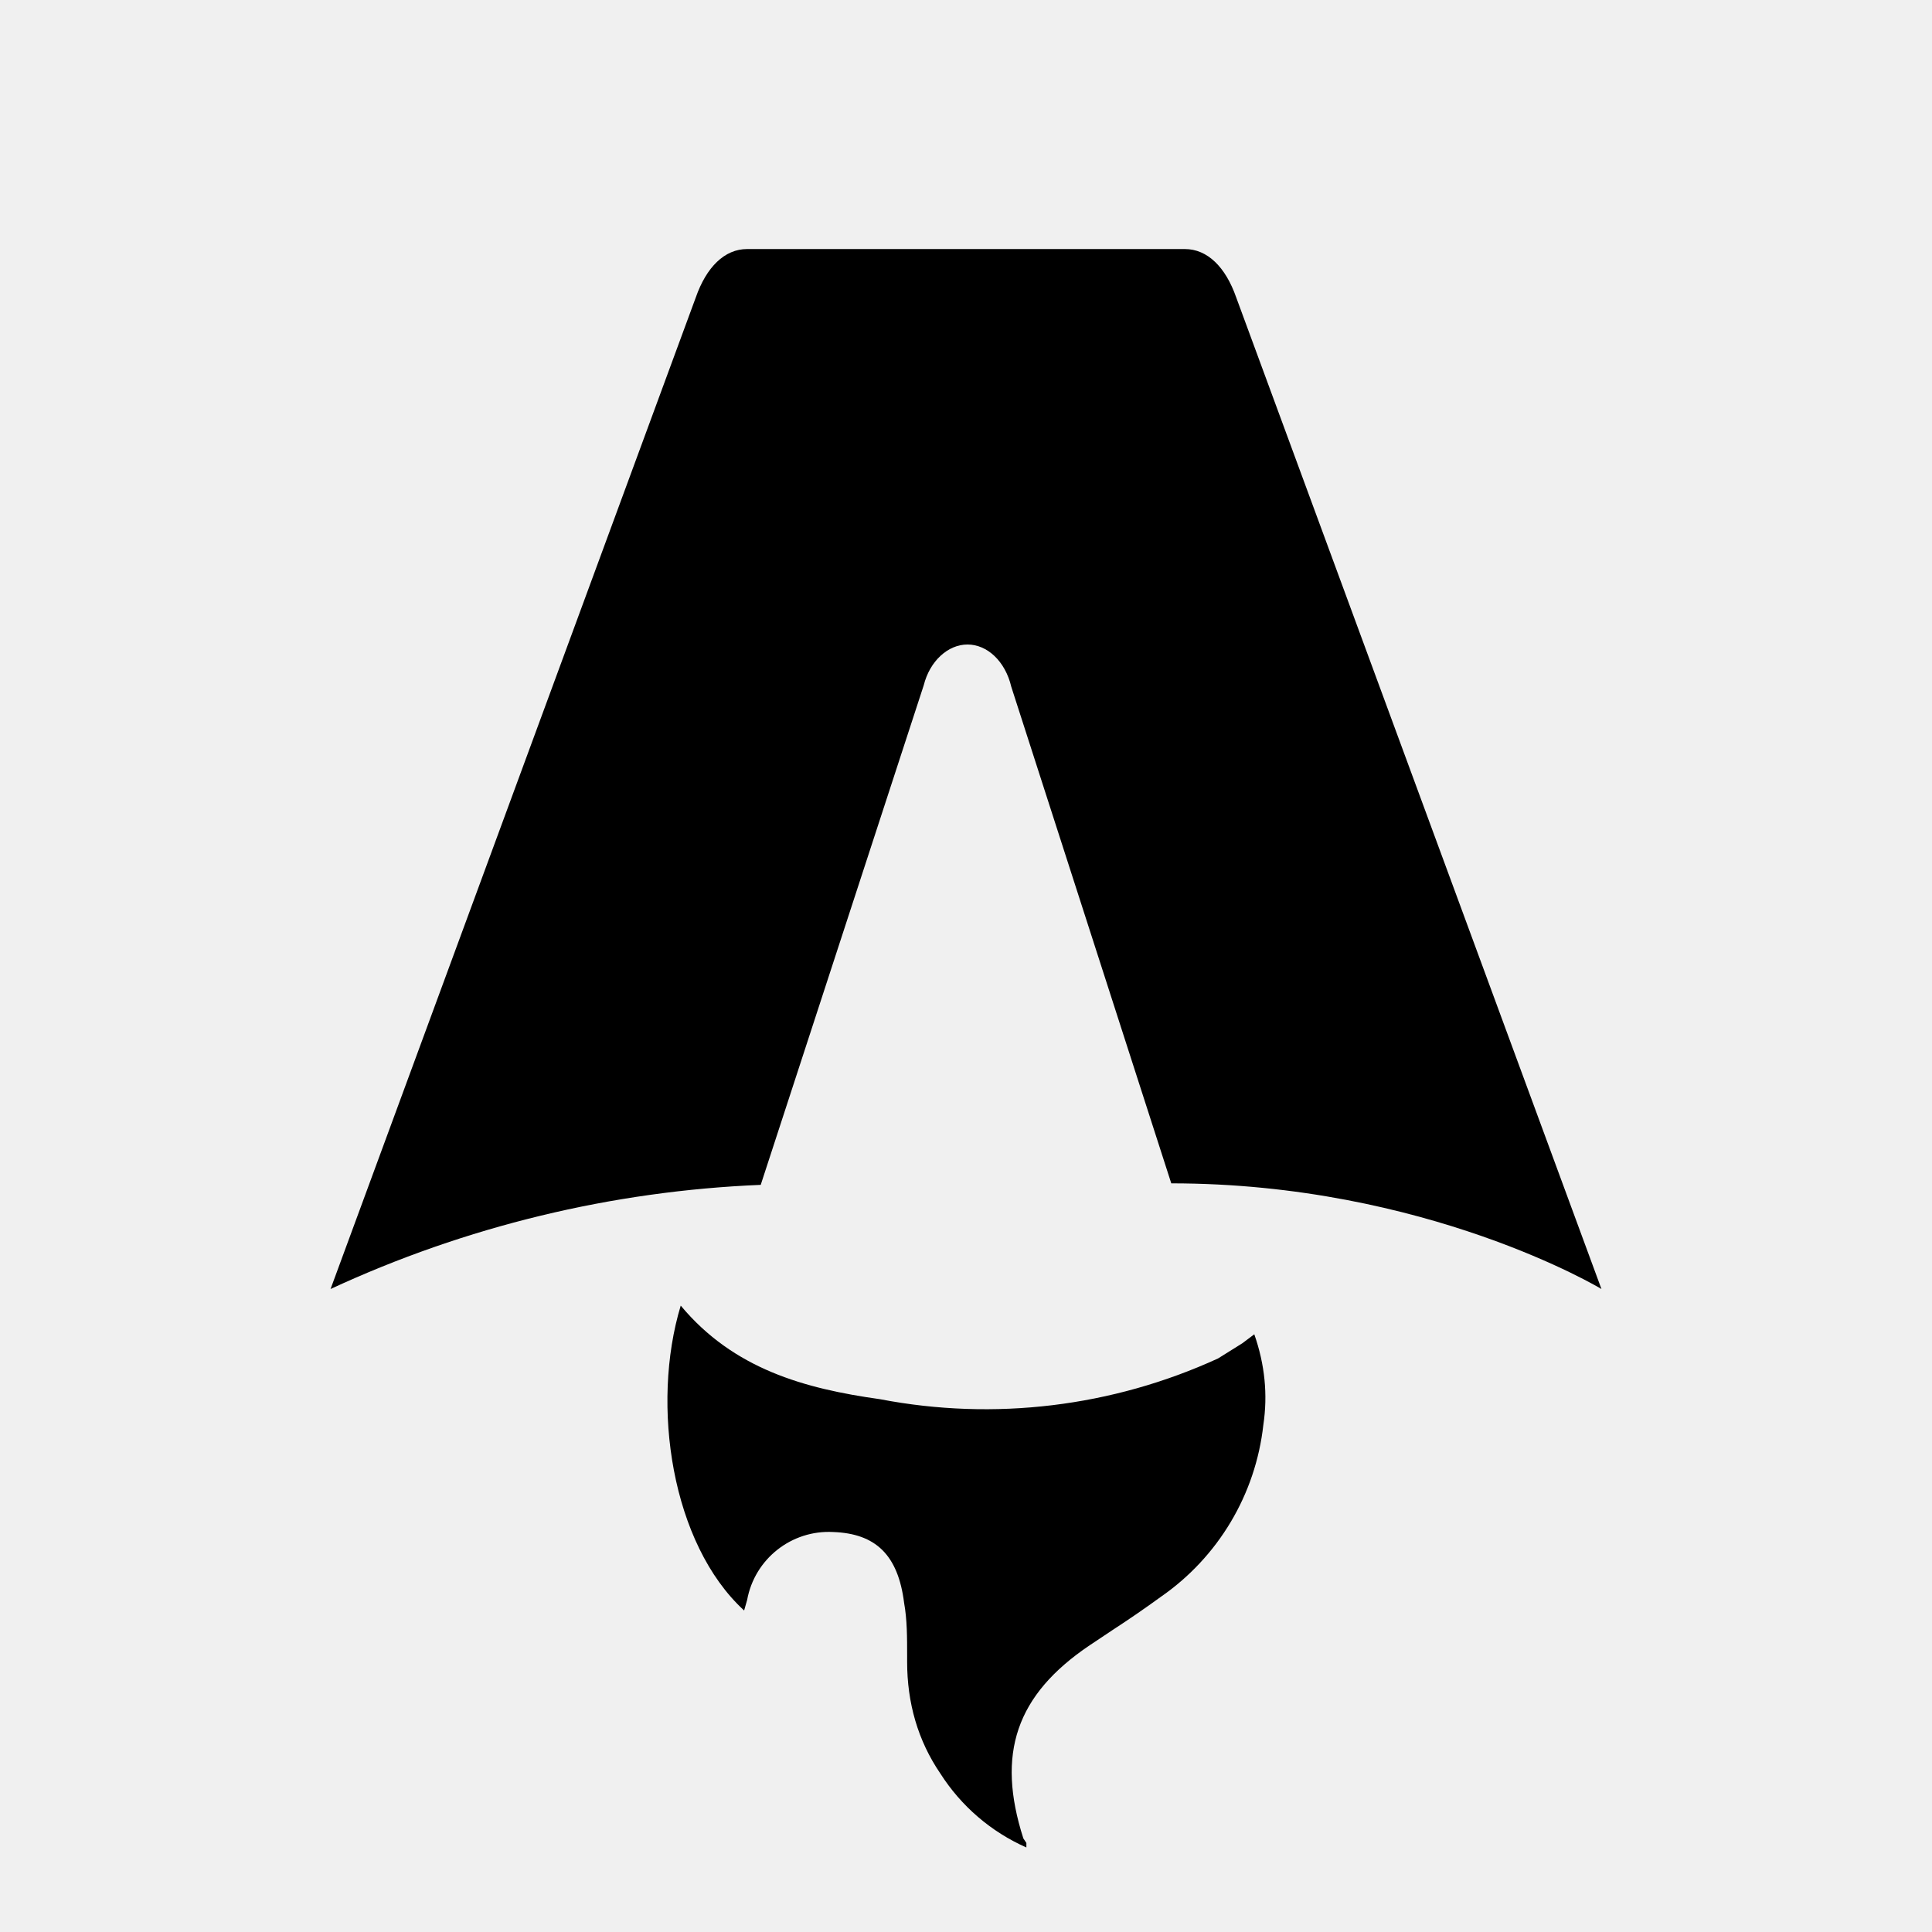
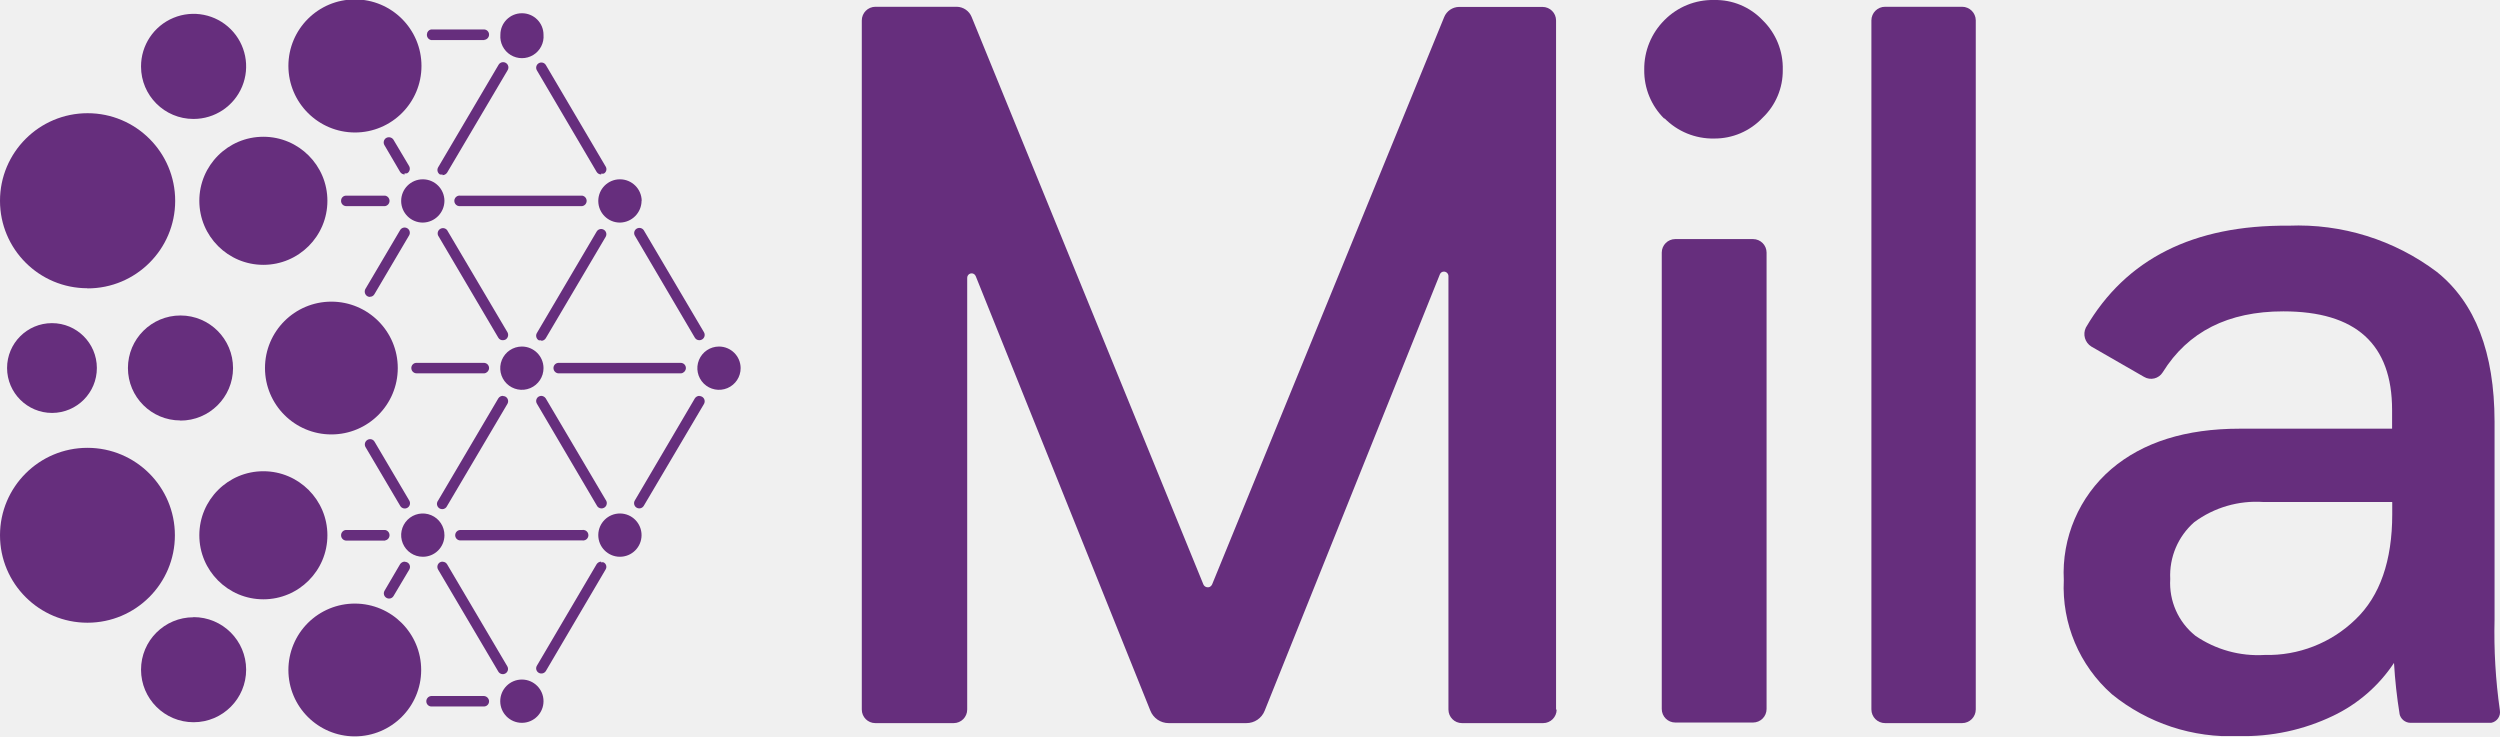
- <svg xmlns="http://www.w3.org/2000/svg" fill="none" viewBox="0 0 128 128">
-   <path d="M50.4 78.5a75.1 75.1 0 0 0-28.5 6.9l24.2-65.7c.7-2 1.9-3.2 3.4-3.2h29c1.5 0 2.7 1.2 3.4 3.2l24.2 65.7s-11.6-7-28.5-7L67 45.5c-.4-1.7-1.6-2.8-2.9-2.8-1.3 0-2.5 1.1-2.9 2.7L50.4 78.5Zm-1.1 28.2Zm-4.2-20.2c-2 6.6-.6 15.8 4.2 20.2a17.5 17.5 0 0 1 .2-.7 5.5 5.5 0 0 1 5.7-4.5c2.8.1 4.3 1.5 4.7 4.7.2 1.1.2 2.3.2 3.5v.4c0 2.7.7 5.2 2.2 7.4a13 13 0 0 0 5.7 4.9v-.3l-.2-.3c-1.8-5.6-.5-9.5 4.4-12.8l1.5-1a73 73 0 0 0 3.2-2.2 16 16 0 0 0 6.8-11.4c.3-2 .1-4-.6-6l-.8.6-1.6 1a37 37 0 0 1-22.4 2.7c-5-.7-9.7-2-13.2-6.2Z" />
-   <style>
-         path { fill: #000; }
-         @media (prefers-color-scheme: dark) {
-             path { fill: #FFF; }
-         }
-     </style>
+ <svg xmlns="http://www.w3.org/2000/svg" viewBox="0 0 169.82 50.02">
+   <defs>
+     <clipPath id="a31d9910-d2e3-42e0-a81a-d999671f2c80" transform="translate(0 0)">
+       <rect width="169.82" height="50" style="fill:none" />
+     </clipPath>
+   </defs>
+   <g id="e2e02813-c6bf-431d-8b18-e51fd561ecdc" data-name="Layer 2">
+     <g id="a578f3e7-88a2-48ee-8f59-30fe1ede1601" data-name="Logo">
+       <g style="clip-path:url(#a31d9910-d2e3-42e0-a81a-d999671f2c80)">
+         <g id="be8c3bbe-e29a-4ad3-855b-438e20a7e5cf" data-name="Group 1">
+           <path id="acb58ba6-c7ea-4a9c-ac13-d2bf109fa1dc" data-name="Path 1" d="M105.74,48.2a.92.92,0,0,1-.92.92H99.31a.92.92,0,0,1-.92-.92V18.74a.31.31,0,0,0-.31-.29.29.29,0,0,0-.27.18L85.91,48.27a1.33,1.33,0,0,1-1.25.85H79.39a1.34,1.34,0,0,1-1.25-.85L66.28,18.76a.3.3,0,0,0-.58.11V48.2a.92.92,0,0,1-.92.92H59.46a.92.92,0,0,1-.92-.92V1.39a.93.93,0,0,1,.92-.93H65a1.11,1.11,0,0,1,1,.69L81.74,39.69a.33.33,0,0,0,.43.18.37.37,0,0,0,.17-.18L98.1,1.16a1.11,1.11,0,0,1,1-.69h5.68a.92.92,0,0,1,.92.92V48.2Z" transform="translate(0 0)" style="fill:#662e7d" />
+           <path id="ba3988ca-65d6-4e3e-aa22-9df7b16be108" data-name="Path 2" d="M113.06,8.07a4.57,4.57,0,0,1-1.37-3.33,4.67,4.67,0,0,1,1.37-3.37A4.6,4.6,0,0,1,116.43,0a4.41,4.41,0,0,1,3.3,1.37,4.54,4.54,0,0,1,1.37,3.37A4.42,4.42,0,0,1,119.73,8a4.47,4.47,0,0,1-3.3,1.41,4.6,4.6,0,0,1-3.37-1.38M120,17.16v31a.92.92,0,0,1-.92.92h-5.28a.92.92,0,0,1-.92-.92v-31a.92.92,0,0,1,.91-.92h5.29a.92.92,0,0,1,.92.92h0" transform="translate(0 0)" style="fill:#662e7d" />
+           <path id="ad8fce9f-18bb-4102-a4ca-be22d25763a2" data-name="Path 3" d="M128.05.46h5.23a.93.93,0,0,1,.93.92V48.19a.93.93,0,0,1-.93.93h-5.23a.93.93,0,0,1-.93-.93V1.38a.93.93,0,0,1,.93-.92" transform="translate(0 0)" style="fill:#662e7d" />
+           <path id="fa69e475-1095-4f16-9d78-40560108988c" data-name="Path 4" d="M163,48.5a33.77,33.77,0,0,1-.38-3.47,10.25,10.25,0,0,1-4.15,3.6A14,14,0,0,1,152.09,50a12.74,12.74,0,0,1-8.63-2.84,9.71,9.71,0,0,1-3.27-7.75,9.31,9.31,0,0,1,3.23-7.55q3.22-2.74,8.72-2.74h10.35V27.85c0-4.48-2.46-6.7-7.39-6.7q-5.62,0-8.19,4.14a.93.93,0,0,1-1.27.31l-3.58-2.06a1,1,0,0,1-.37-1.29q4.08-7,13.77-6.92a15.67,15.67,0,0,1,10.07,3.14q3.91,3.13,3.92,10.16V42.09a37.21,37.21,0,0,0,.36,6.15.74.74,0,0,1-.59.86l-.14,0h-5.33a.77.77,0,0,1-.76-.63m-.51-14.37h-8.73a7.08,7.08,0,0,0-4.7,1.37,4.81,4.81,0,0,0-1.63,3.86,4.58,4.58,0,0,0,1.7,3.85,7.52,7.52,0,0,0,4.71,1.31A8.55,8.55,0,0,0,160,42.08c1.67-1.59,2.5-4,2.5-7.15v-.82Z" transform="translate(0 0)" style="fill:#662e7d" />
+           <path id="f51d2d3a-179c-49b5-8b03-df72484a3bd7" data-name="Path 5" d="M36.92,25a1.47,1.47,0,1,1-1.47-1.46h0A1.47,1.47,0,0,1,36.92,25" transform="translate(0 0)" style="fill:#662e7d" />
+           <path id="e52e17e4-0300-4b81-8284-addc97810d04" data-name="Path 6" d="M50.31,25a1.47,1.47,0,1,1-1.47-1.46h0A1.47,1.47,0,0,1,50.31,25" transform="translate(0 0)" style="fill:#662e7d" />
+           <path id="b81bae42-11de-496e-af8f-a5845a33295e" data-name="Path 7" d="M43.58,13.64a1.49,1.49,0,0,1-1.47,1.48,1.47,1.47,0,0,1,0-2.94h0a1.48,1.48,0,0,1,1.48,1.46" transform="translate(0 0)" style="fill:#662e7d" />
+           <path id="a0ca111c-f5b3-41c4-9beb-fcfde9c4e52d" data-name="Path 8" d="M30.19,13.64a1.49,1.49,0,0,1-1.47,1.48,1.47,1.47,0,0,1,0-2.94h0a1.47,1.47,0,0,1,1.47,1.46" transform="translate(0 0)" style="fill:#662e7d" />
+           <path id="eed1cd2e-ef8b-42bb-9aa5-b1d72f46b223" data-name="Path 9" d="M36.92,2.36a1.47,1.47,0,1,1-2.93,0A1.46,1.46,0,0,1,35.45.9h0a1.46,1.46,0,0,1,1.47,1.46" transform="translate(0 0)" style="fill:#662e7d" />
+           <path id="a2b0d47e-8edf-4891-98ad-914169c4d9ba" data-name="Path 10" d="M32.9,2.72H29.28A.36.36,0,0,1,29,2.33.35.35,0,0,1,29.28,2h3.61a.35.35,0,0,1,.33.38.36.36,0,0,1-.33.33" transform="translate(0 0)" style="fill:#662e7d" />
+           <path id="fae667cc-d868-4aea-969f-c2dfc9fa02d8" data-name="Path 11" d="M36.77,23.11a.3.3,0,0,1-.18,0,.36.36,0,0,1-.12-.49h0l4.06-6.89a.35.35,0,1,1,.61.36l-4.07,6.89a.36.36,0,0,1-.31.17" transform="translate(0 0)" style="fill:#662e7d" />
+           <path id="e40c6fe9-2943-4739-b6d8-12482d4d52a2" data-name="Path 12" d="M30.06,11.85a.41.41,0,0,1-.18,0,.36.36,0,0,1-.12-.48h0l4.09-6.94a.36.36,0,1,1,.62.36l-4.1,6.94a.39.39,0,0,1-.31.17" transform="translate(0 0)" style="fill:#662e7d" />
+           <path id="fc9c33ea-1940-469d-8d0b-09d05771799e" data-name="Path 13" d="M25.13,20.17a.37.37,0,0,1-.18-.05.37.37,0,0,1-.13-.49l2.36-4a.35.35,0,0,1,.61.36l-2.36,4a.34.34,0,0,1-.3.17" transform="translate(0 0)" style="fill:#662e7d" />
+           <path id="b2eb3aac-893a-4a1b-8146-9a05a6af4708" data-name="Path 14" d="M40.84,11.85a.36.36,0,0,1-.31-.17l-4.06-6.9a.35.35,0,1,1,.61-.36l4.06,6.89a.34.34,0,0,1-.12.48h0a.37.37,0,0,1-.18,0" transform="translate(0 0)" style="fill:#662e7d" />
+           <path id="b63147e9-b708-4675-bbb2-53ac38cf356a" data-name="Path 15" d="M27.49,11.85a.37.37,0,0,1-.31-.17L26.12,9.87a.36.36,0,0,1,.1-.49.37.37,0,0,1,.5.1v0l1.07,1.8a.36.36,0,0,1-.13.49h0a.35.35,0,0,1-.18,0" transform="translate(0 0)" style="fill:#662e7d" />
+           <path id="acf9e4d7-36dc-447c-84a2-24bd775d5618" data-name="Path 16" d="M34.16,23.11a.34.34,0,0,1-.31-.17L29.76,16a.36.36,0,0,1,.61-.37l4.1,6.94a.37.37,0,0,1-.12.49.41.41,0,0,1-.18.05" transform="translate(0 0)" style="fill:#662e7d" />
+           <path id="aa9ee012-0bbb-4b1c-b90d-eca9bd0394a0" data-name="Path 17" d="M39.55,14H31.28a.36.36,0,1,1,0-.71h8.27a.36.36,0,0,1,0,.71" transform="translate(0 0)" style="fill:#662e7d" />
+           <path id="b54dd596-3105-4ade-99a3-fad4031a70f9" data-name="Path 18" d="M47.51,23.11a.35.35,0,0,1-.31-.17L43.12,16a.35.35,0,0,1,.15-.48.36.36,0,0,1,.46.12l4.09,6.93a.36.36,0,0,1-.13.49h0a.35.35,0,0,1-.18.05" transform="translate(0 0)" style="fill:#662e7d" />
+           <path id="f286737f-0334-4222-b9d0-e46b7d4b66d7" data-name="Path 19" d="M26.16,13.29a.36.36,0,0,1,0,.71H23.49a.35.35,0,0,1-.32-.39.34.34,0,0,1,.32-.32Z" transform="translate(0 0)" style="fill:#662e7d" />
+           <path id="feee3272-9946-4635-bc39-431eb82b4fea" data-name="Path 20" d="M32.9,25.36H28.3a.36.36,0,0,1-.36-.36.35.35,0,0,1,.31-.35H32.9a.35.35,0,0,1,.32.38.37.37,0,0,1-.32.33" transform="translate(0 0)" style="fill:#662e7d" />
+           <path id="f93a1fae-de0e-4f46-98de-3246158ff776" data-name="Path 21" d="M46.29,25.36H38a.36.36,0,0,1-.4-.31.35.35,0,0,1,.31-.4h8.36a.35.35,0,0,1,.32.38.37.37,0,0,1-.32.33" transform="translate(0 0)" style="fill:#662e7d" />
+           <path id="fe7edebc-e8fb-4d98-92f7-d001f63f946e" data-name="Path 22" d="M5.94,19.59A5.95,5.95,0,1,0,0,13.64H0a5.94,5.94,0,0,0,5.94,5.94h0" transform="translate(0 0)" style="fill:#662e7d" />
+           <path id="e8019f75-6b36-4561-99ad-4b8c641de460" data-name="Path 23" d="M13.54,13.64a4.35,4.35,0,1,0,4.35-4.35h0a4.35,4.35,0,0,0-4.35,4.35" transform="translate(0 0)" style="fill:#662e7d" />
+           <path id="bdf422c0-4e4f-4f5e-bd98-10226e324923" data-name="Path 24" d="M3.54,28.05A3.05,3.05,0,1,0,.48,25a3.06,3.06,0,0,0,3.06,3.05h0" transform="translate(0 0)" style="fill:#662e7d" />
+           <path id="ba2d61d3-dd4e-4846-b7f0-d5f2c0a58100" data-name="Path 25" d="M24.11,9a4.52,4.52,0,1,0-4.52-4.52A4.53,4.53,0,0,0,24.11,9h0" transform="translate(0 0)" style="fill:#662e7d" />
+           <path id="f6349956-c9c2-4c2d-8002-f98dc97dfa8a" data-name="Path 26" d="M22.51,29.51A4.51,4.51,0,1,0,18,25a4.51,4.51,0,0,0,4.51,4.51h0" transform="translate(0 0)" style="fill:#662e7d" />
+           <path id="b6444221-800f-458b-8679-c2066a6247ca" data-name="Path 27" d="M13.14,8.08A3.57,3.57,0,1,0,9.58,4.52h0a3.56,3.56,0,0,0,3.56,3.56" transform="translate(0 0)" style="fill:#662e7d" />
+           <path id="b875db64-461b-4df7-98ae-34d1d5d530a8" data-name="Path 28" d="M12.25,28.57A3.57,3.57,0,1,0,8.69,25h0a3.56,3.56,0,0,0,3.56,3.56" transform="translate(0 0)" style="fill:#662e7d" />
+           <path id="bf49b18a-a16e-41f4-af9c-a581b5090707" data-name="Path 29" d="M43.58,36.36a1.47,1.47,0,1,0-1.48,1.46h0a1.47,1.47,0,0,0,1.48-1.46" transform="translate(0 0)" style="fill:#662e7d" />
+           <path id="ac0dfc92-87c1-434d-908a-5a64a8fbf6f5" data-name="Path 30" d="M30.19,36.36a1.47,1.47,0,1,0-1.47,1.46h0a1.46,1.46,0,0,0,1.47-1.46" transform="translate(0 0)" style="fill:#662e7d" />
+           <path id="e2dda5f1-9b17-441d-b698-8e8bb0d10f79" data-name="Path 31" d="M36.92,47.63a1.47,1.47,0,1,0-1.47,1.47h0a1.47,1.47,0,0,0,1.47-1.47" transform="translate(0 0)" style="fill:#662e7d" />
+           <path id="e32e6826-2925-4152-b43b-1044e0ad7a17" data-name="Path 32" d="M32.9,47.28H29.28a.36.36,0,0,0-.32.39.35.35,0,0,0,.32.32h3.61a.35.35,0,0,0,.33-.38.37.37,0,0,0-.33-.33" transform="translate(0 0)" style="fill:#662e7d" />
+           <path id="ae7c9dbb-52a4-4744-ac7a-9d0a42680806" data-name="Path 33" d="M36.77,26.89a.41.41,0,0,0-.18.05.35.35,0,0,0-.12.48h0l4.06,6.9a.36.36,0,1,0,.61-.37h0l-4.07-6.89a.38.38,0,0,0-.31-.17" transform="translate(0 0)" style="fill:#662e7d" />
+           <path id="bc5f44c5-2ea8-42d2-83b9-0f78081517ee" data-name="Path 34" d="M30.06,38.15a.41.41,0,0,0-.18.05.36.36,0,0,0-.12.49h0l4.09,6.93a.35.35,0,0,0,.61-.36l-4.09-6.93a.34.34,0,0,0-.3-.17" transform="translate(0 0)" style="fill:#662e7d" />
+           <path id="a2404ed5-8424-44b2-a81c-d97446f98887" data-name="Path 35" d="M25.13,29.83a.34.34,0,0,0-.17.05.36.36,0,0,0-.13.49l2.36,4A.35.35,0,0,0,27.8,34l-2.36-4a.34.34,0,0,0-.3-.17" transform="translate(0 0)" style="fill:#662e7d" />
+           <path id="e7c6854a-5085-4545-a5bd-331e001d6695" data-name="Path 36" d="M40.84,38.15a.38.38,0,0,0-.31.17l-4.06,6.9a.35.35,0,0,0,.12.48.36.36,0,0,0,.49-.12l4.06-6.9A.34.34,0,0,0,41,38.2h0a.37.37,0,0,0-.18,0" transform="translate(0 0)" style="fill:#662e7d" />
+           <path id="a2610d15-de9d-4e28-a10d-9c3ed6b1b108" data-name="Path 37" d="M27.49,38.15a.39.39,0,0,0-.31.17l-1.06,1.81a.35.35,0,0,0,.13.48.35.35,0,0,0,.48-.12l1.07-1.8a.35.35,0,0,0-.12-.48.41.41,0,0,0-.18-.05" transform="translate(0 0)" style="fill:#662e7d" />
+           <path id="b60b5a77-5f32-461c-8c8d-16f6b2da3084" data-name="Path 38" d="M34.16,26.89a.36.36,0,0,0-.31.17L29.76,34a.36.36,0,1,0,.61.37l4.1-6.94a.36.36,0,0,0-.12-.48.41.41,0,0,0-.18-.05" transform="translate(0 0)" style="fill:#662e7d" />
+           <path id="ad023b6c-d521-4c0c-a97a-27ac98b955fa" data-name="Path 39" d="M39.55,36H31.28a.36.36,0,0,0-.36.36.35.35,0,0,0,.36.35h8.27a.36.36,0,1,0,0-.71Z" transform="translate(0 0)" style="fill:#662e7d" />
+           <path id="be382f59-2f13-411a-8459-98de8da9bc6e" data-name="Path 40" d="M47.51,26.89a.37.37,0,0,0-.31.17L43.12,34a.35.35,0,0,0,.61.36l4.09-6.92a.36.36,0,0,0-.13-.49h0a.35.35,0,0,0-.18-.05" transform="translate(0 0)" style="fill:#662e7d" />
+           <path id="fd90d5e8-3f19-43a5-9028-21a2b70be4e0" data-name="Path 41" d="M26.16,36.71a.36.36,0,0,0,0-.71H23.49a.36.36,0,0,0-.32.39.36.36,0,0,0,.32.33h2.67Z" transform="translate(0 0)" style="fill:#662e7d" />
+           <path id="ad3f3120-52b2-402b-bc53-a7438b7ff34a" data-name="Path 42" d="M5.94,30.42A5.94,5.94,0,1,1,0,36.36H0a5.94,5.94,0,0,1,5.94-5.94h0" transform="translate(0 0)" style="fill:#662e7d" />
+           <path id="ac803053-c590-4c4b-9520-926d97746207" data-name="Path 43" d="M13.54,36.36a4.35,4.35,0,1,1,4.35,4.35h0a4.35,4.35,0,0,1-4.35-4.35" transform="translate(0 0)" style="fill:#662e7d" />
+           <path id="bf694ea3-58bd-4ce7-b9a7-8d95d0662dca" data-name="Path 44" d="M24.11,41a4.51,4.51,0,1,1-4.52,4.51A4.51,4.51,0,0,1,24.11,41h0" transform="translate(0 0)" style="fill:#662e7d" />
+           <path id="f3b6528a-a593-477f-a339-eb5799ebc899" data-name="Path 45" d="M13.14,41.92a3.57,3.57,0,1,1-3.56,3.57h0a3.56,3.56,0,0,1,3.56-3.56h0" transform="translate(0 0)" style="fill:#662e7d" />
+         </g>
+       </g>
+     </g>
+   </g>
</svg>
